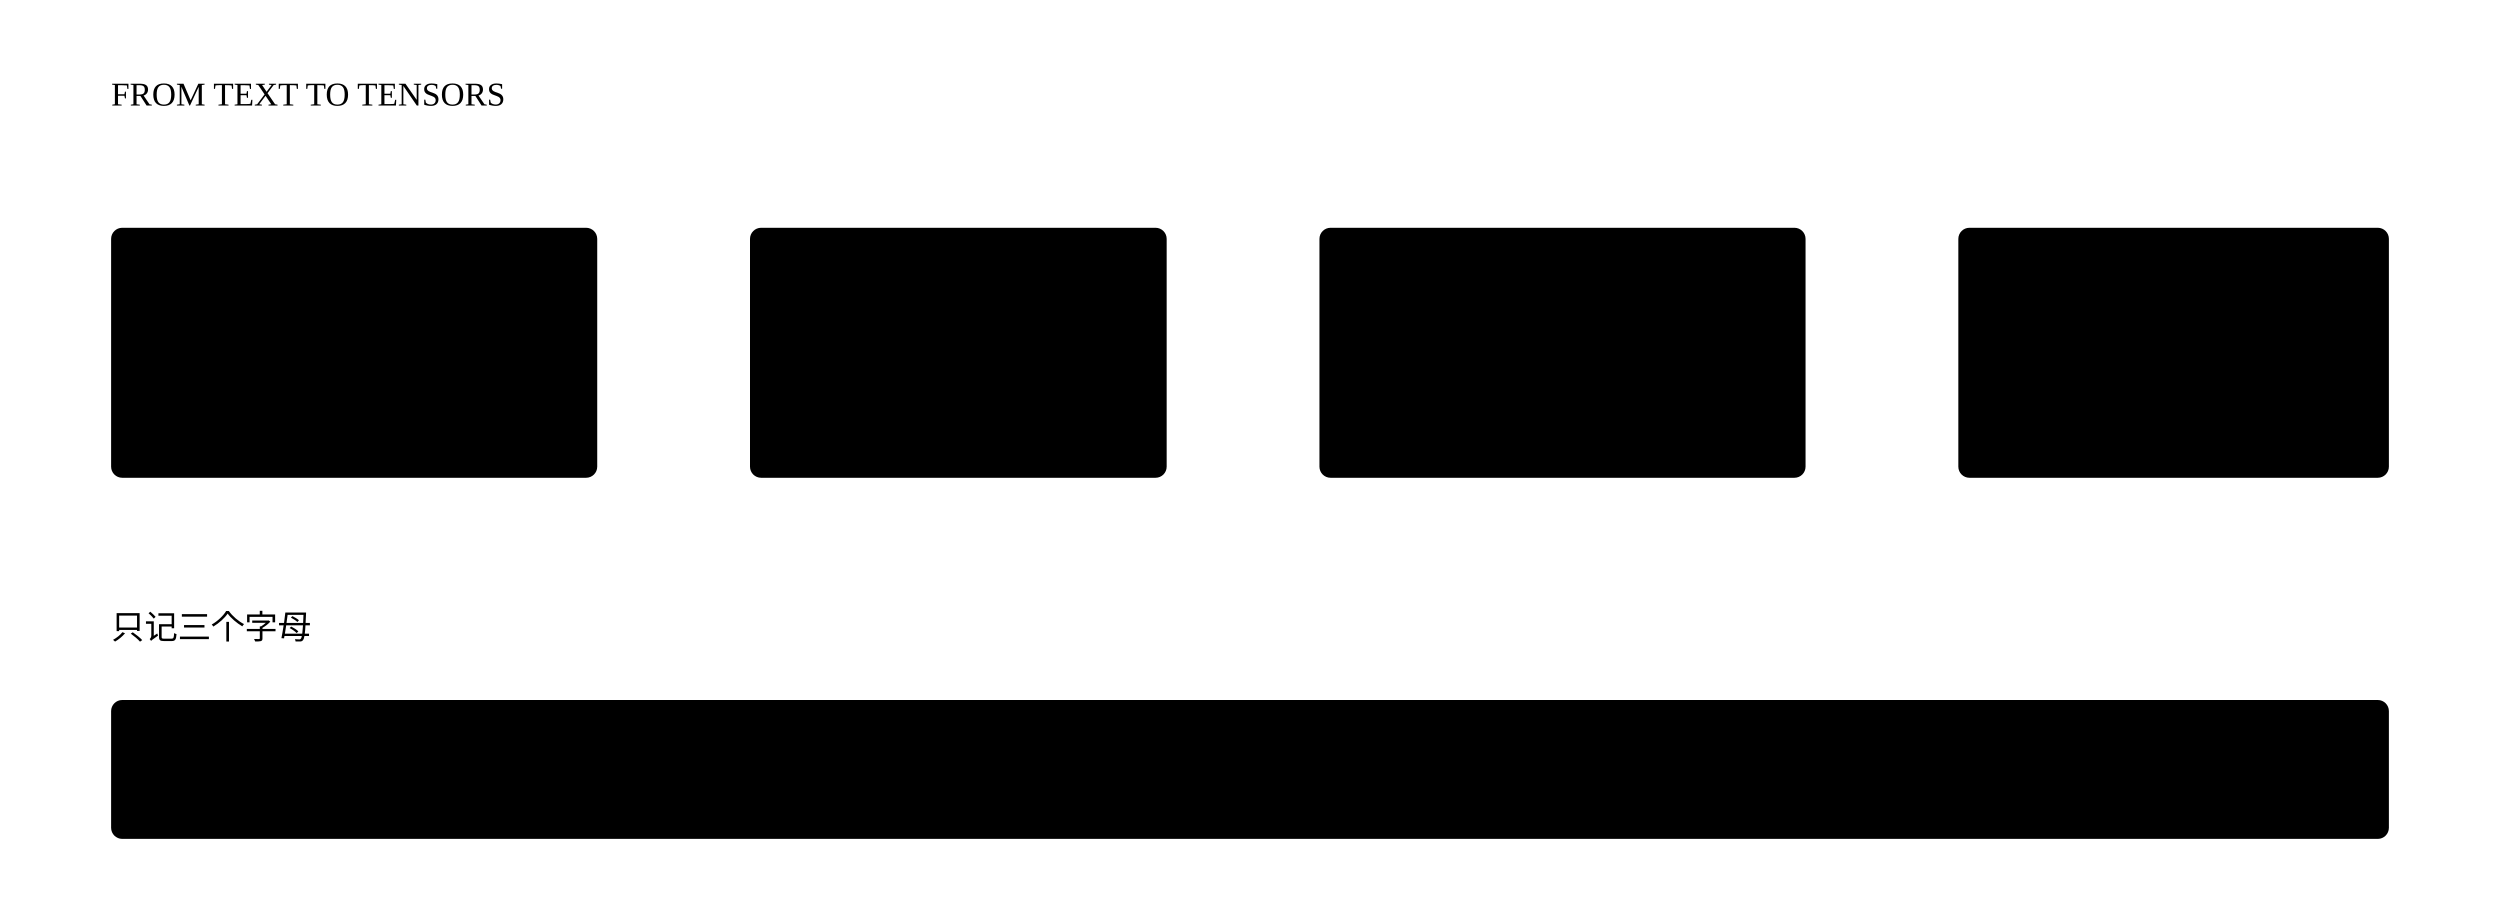
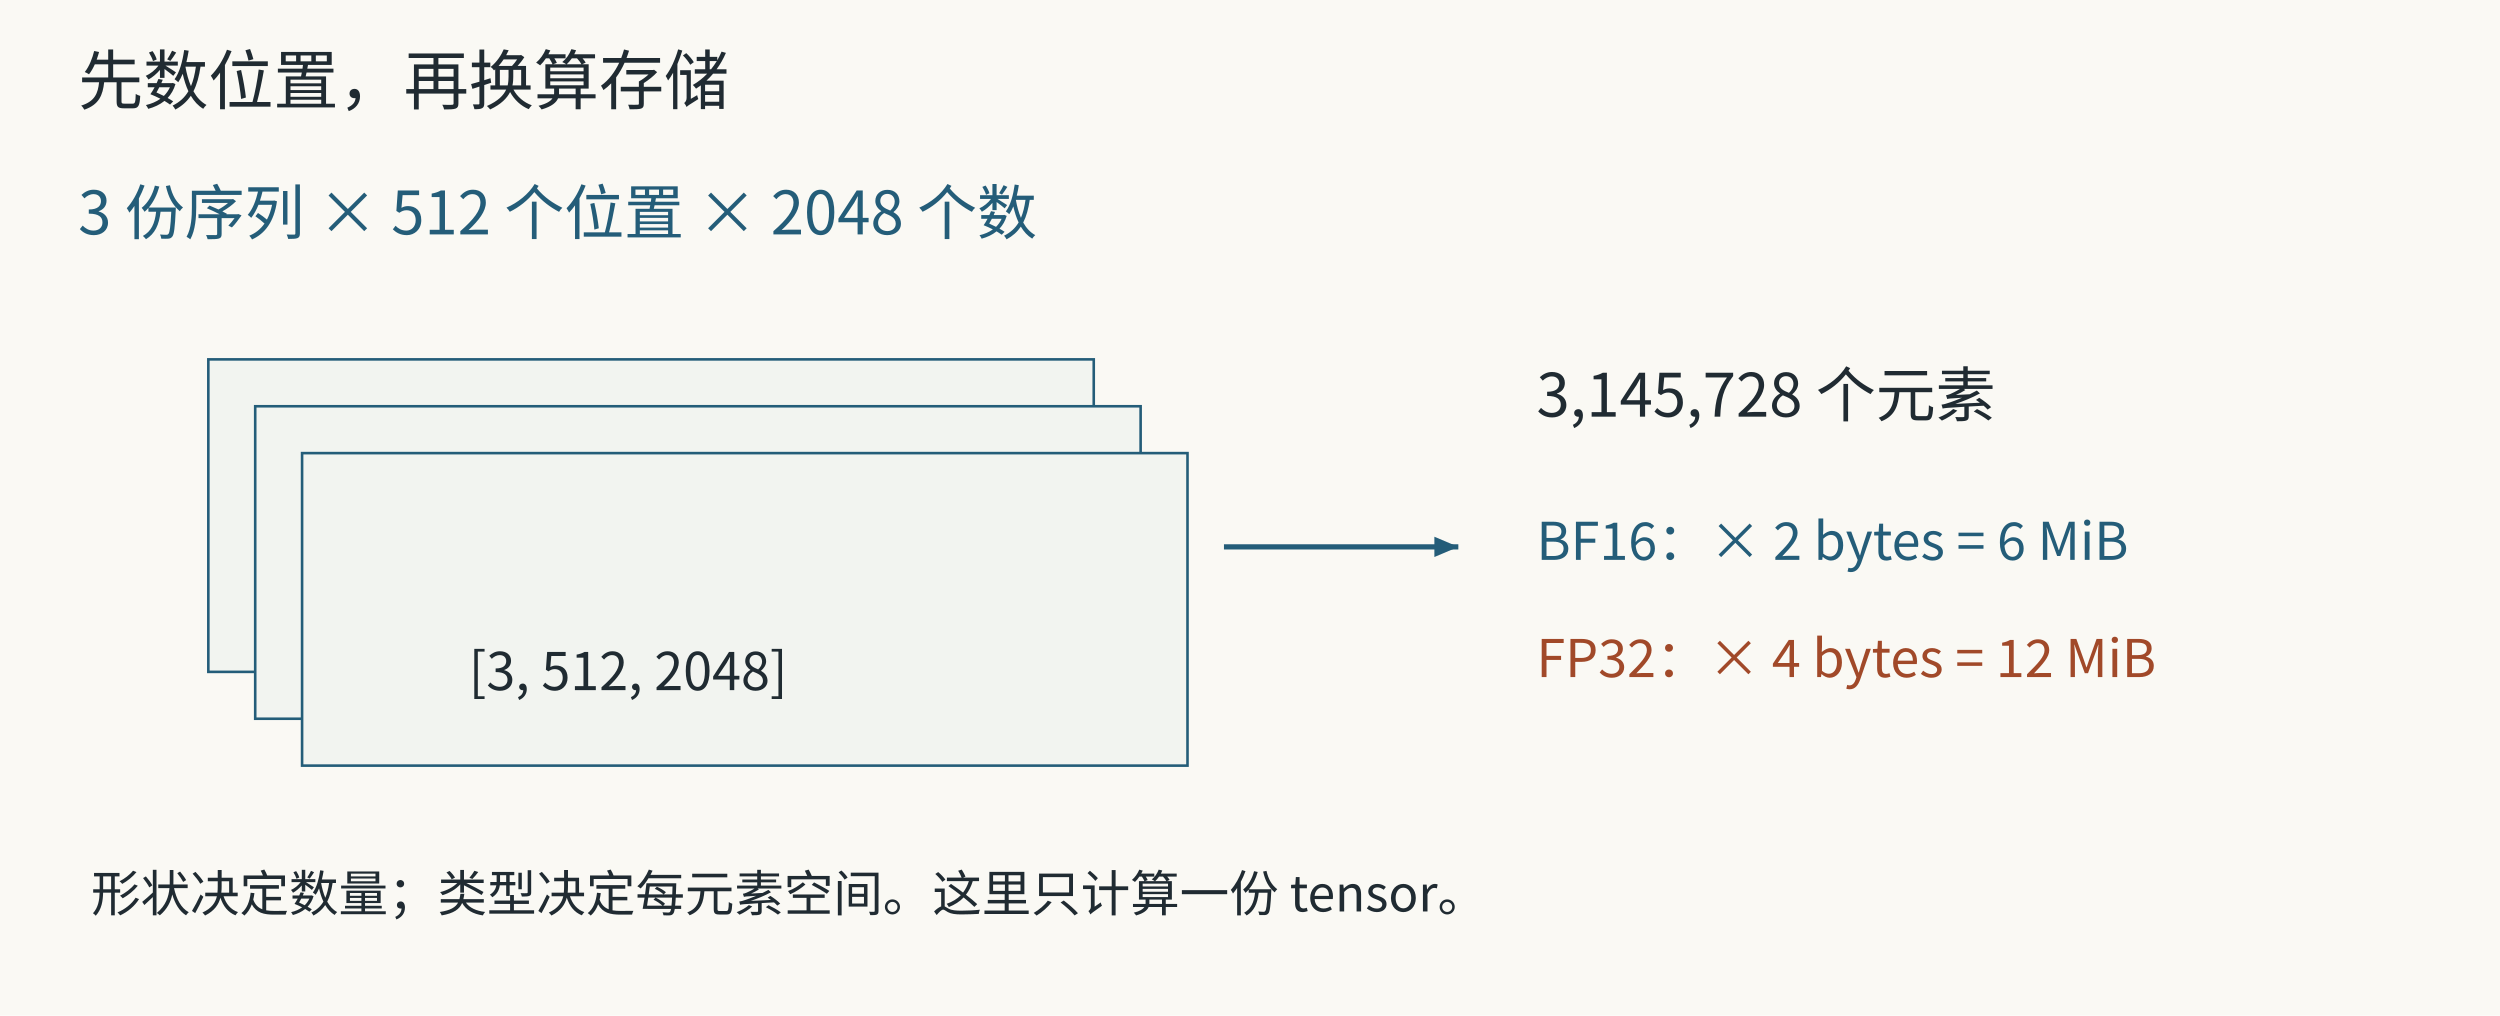
- <svg viewBox="0 0 900 330" role="img" aria-label="token、向量、矩阵和批次的关系">
-   <text x="40" y="38" class="eyebrow">FROM TEXT TO TENSORS</text>
-   <g class="box">
-     <rect x="40" y="82" width="175" height="90" rx="4" />
-     <rect x="270" y="82" width="150" height="90" rx="4" />
-     <rect x="475" y="82" width="175" height="90" rx="4" />
-     <rect x="705" y="82" width="155" height="90" rx="4" />
+ <svg xmlns="http://www.w3.org/2000/svg" viewBox="0 0 960 390" role="img" aria-label="先数位置，再换算存储">
+   <rect width="960" height="390" fill="#faf9f4" />
+   <g font-family="Noto Sans CJK SC,system-ui,sans-serif">
+     <text x="30" y="40" font-size="25" fill="#202b32" text-anchor="start">先数位置，再换算存储</text>
+     <text x="30" y="90" font-size="23" fill="#245d79" text-anchor="start">3 份序列 × 512 个位置 × 2048 个数</text>
+     <rect x="80" y="138" width="340" height="120" fill="#f2f4f0" stroke="#245d79" />
+     <rect x="98" y="156" width="340" height="120" fill="#f2f4f0" stroke="#245d79" />
+     <rect x="116" y="174" width="340" height="120" fill="#f2f4f0" stroke="#245d79" />
+     <text x="180" y="265" font-size="20" fill="#202b32" text-anchor="start">[3, 512, 2048]</text>
+     <path d="M470 210 L560 210" stroke="#245d79" stroke-width="2" fill="none" />
+     <polygon points="560.0,210.0 550.8,213.9 550.8,206.1" fill="#245d79" />
+     <text x="590" y="160" font-size="23" fill="#202b32" text-anchor="start">3,145,728 个元素</text>
+     <text x="590" y="215" font-size="20" fill="#245d79" text-anchor="start">BF16：× 2 bytes = 6 MiB</text>
+     <text x="590" y="260" font-size="20" fill="#a14929" text-anchor="start">FP32：× 4 bytes = 12 MiB</text>
+     <text x="35" y="350" font-size="19" fill="#202b32" text-anchor="start">形状决定数量；类型决定每元素空间。这里只计算一份 tensor。</text>
  </g>
-   <g class="label">
-     <text x="128" y="116" text-anchor="middle">文字</text>
-     <text x="128" y="143" text-anchor="middle" class="small">“GPU 很忙”</text>
-     <text x="345" y="116" text-anchor="middle">Token IDs</text>
-     <text x="345" y="143" text-anchor="middle" class="mono">[41, 908, 7]</text>
-     <text x="562" y="116" text-anchor="middle">Embedding</text>
-     <text x="562" y="143" text-anchor="middle" class="small">3 × hidden_size</text>
-     <text x="782" y="116" text-anchor="middle">Batch Tensor</text>
-     <text x="782" y="143" text-anchor="middle" class="small">B × S × H</text>
-   </g>
-   <g class="flow">
-     <path d="M215 127H270" />
-     <path d="M420 127H475" />
-     <path d="M650 127H705" />
-   </g>
-   <text x="40" y="230" class="label">只记三个字母</text>
-   <g class="box soft">
-     <rect x="40" y="252" width="820" height="50" rx="4" />
-   </g>
-   <text x="95" y="283" class="mono accent">B</text>
-   <text x="120" y="283" class="small">batch size</text>
-   <text x="345" y="283" class="mono accent">S</text>
-   <text x="370" y="283" class="small">sequence length</text>
-   <text x="640" y="283" class="mono accent">H</text>
-   <text x="665" y="283" class="small">hidden size</text>
</svg>
